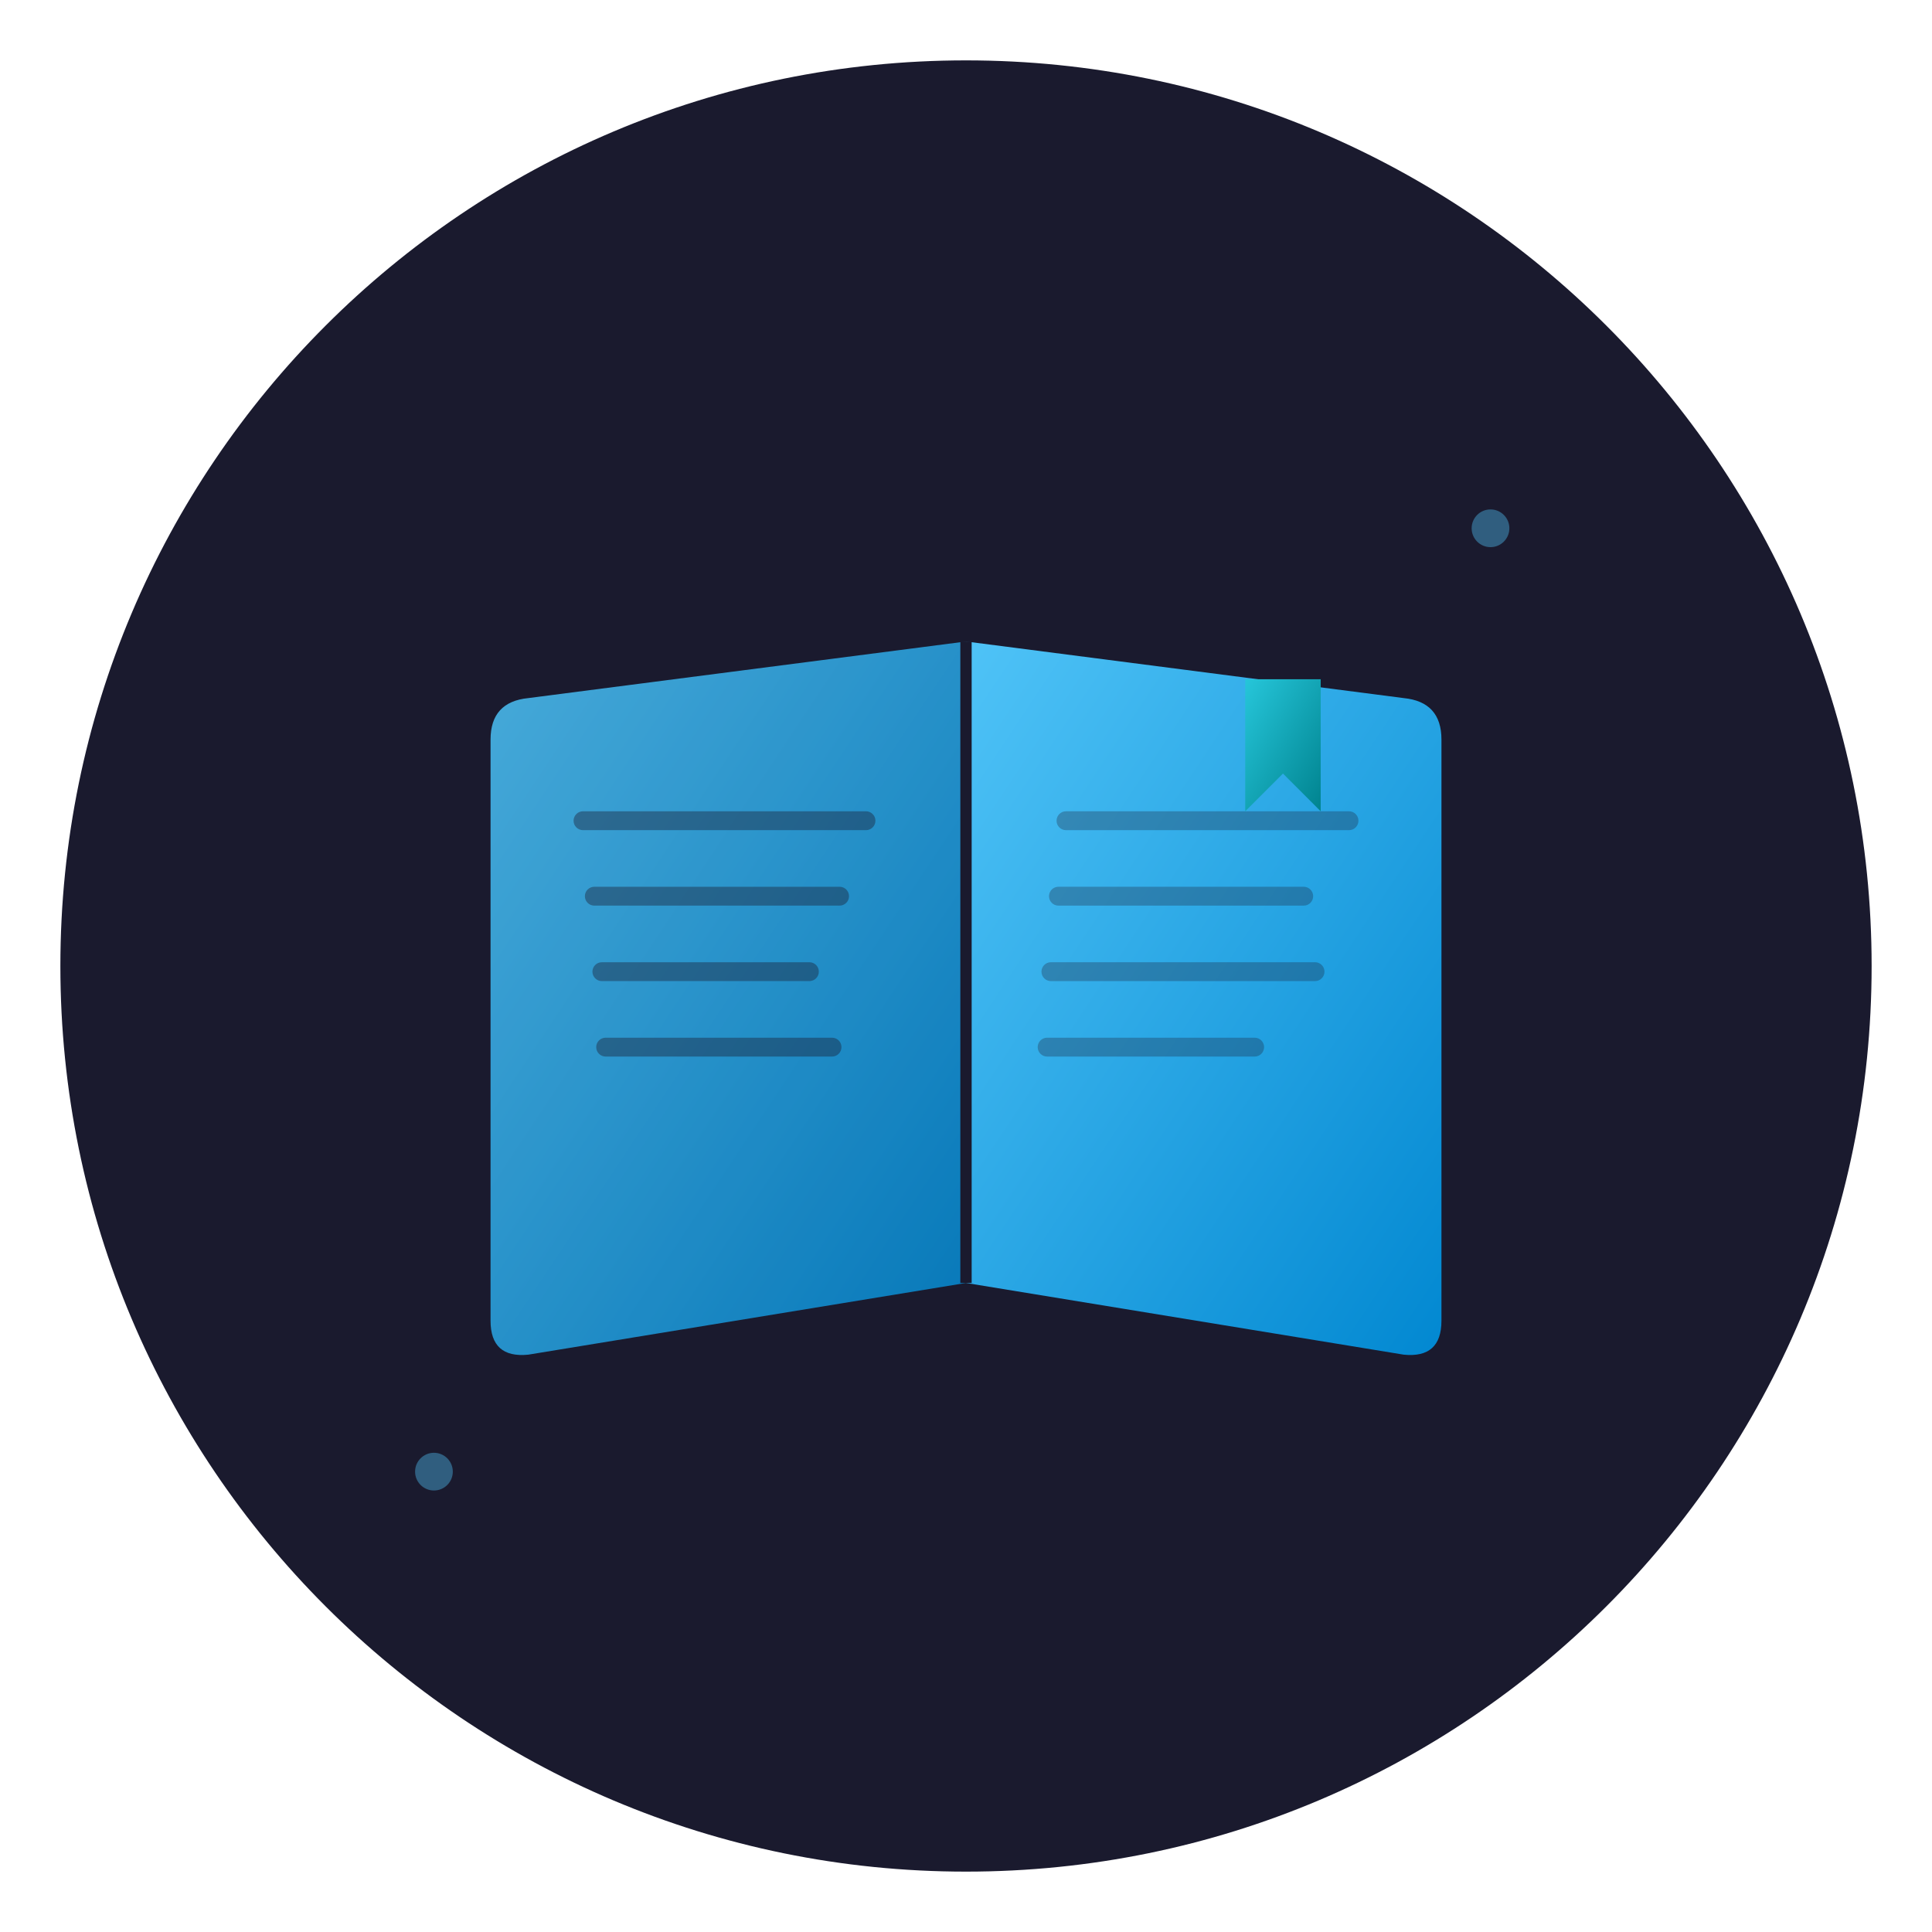
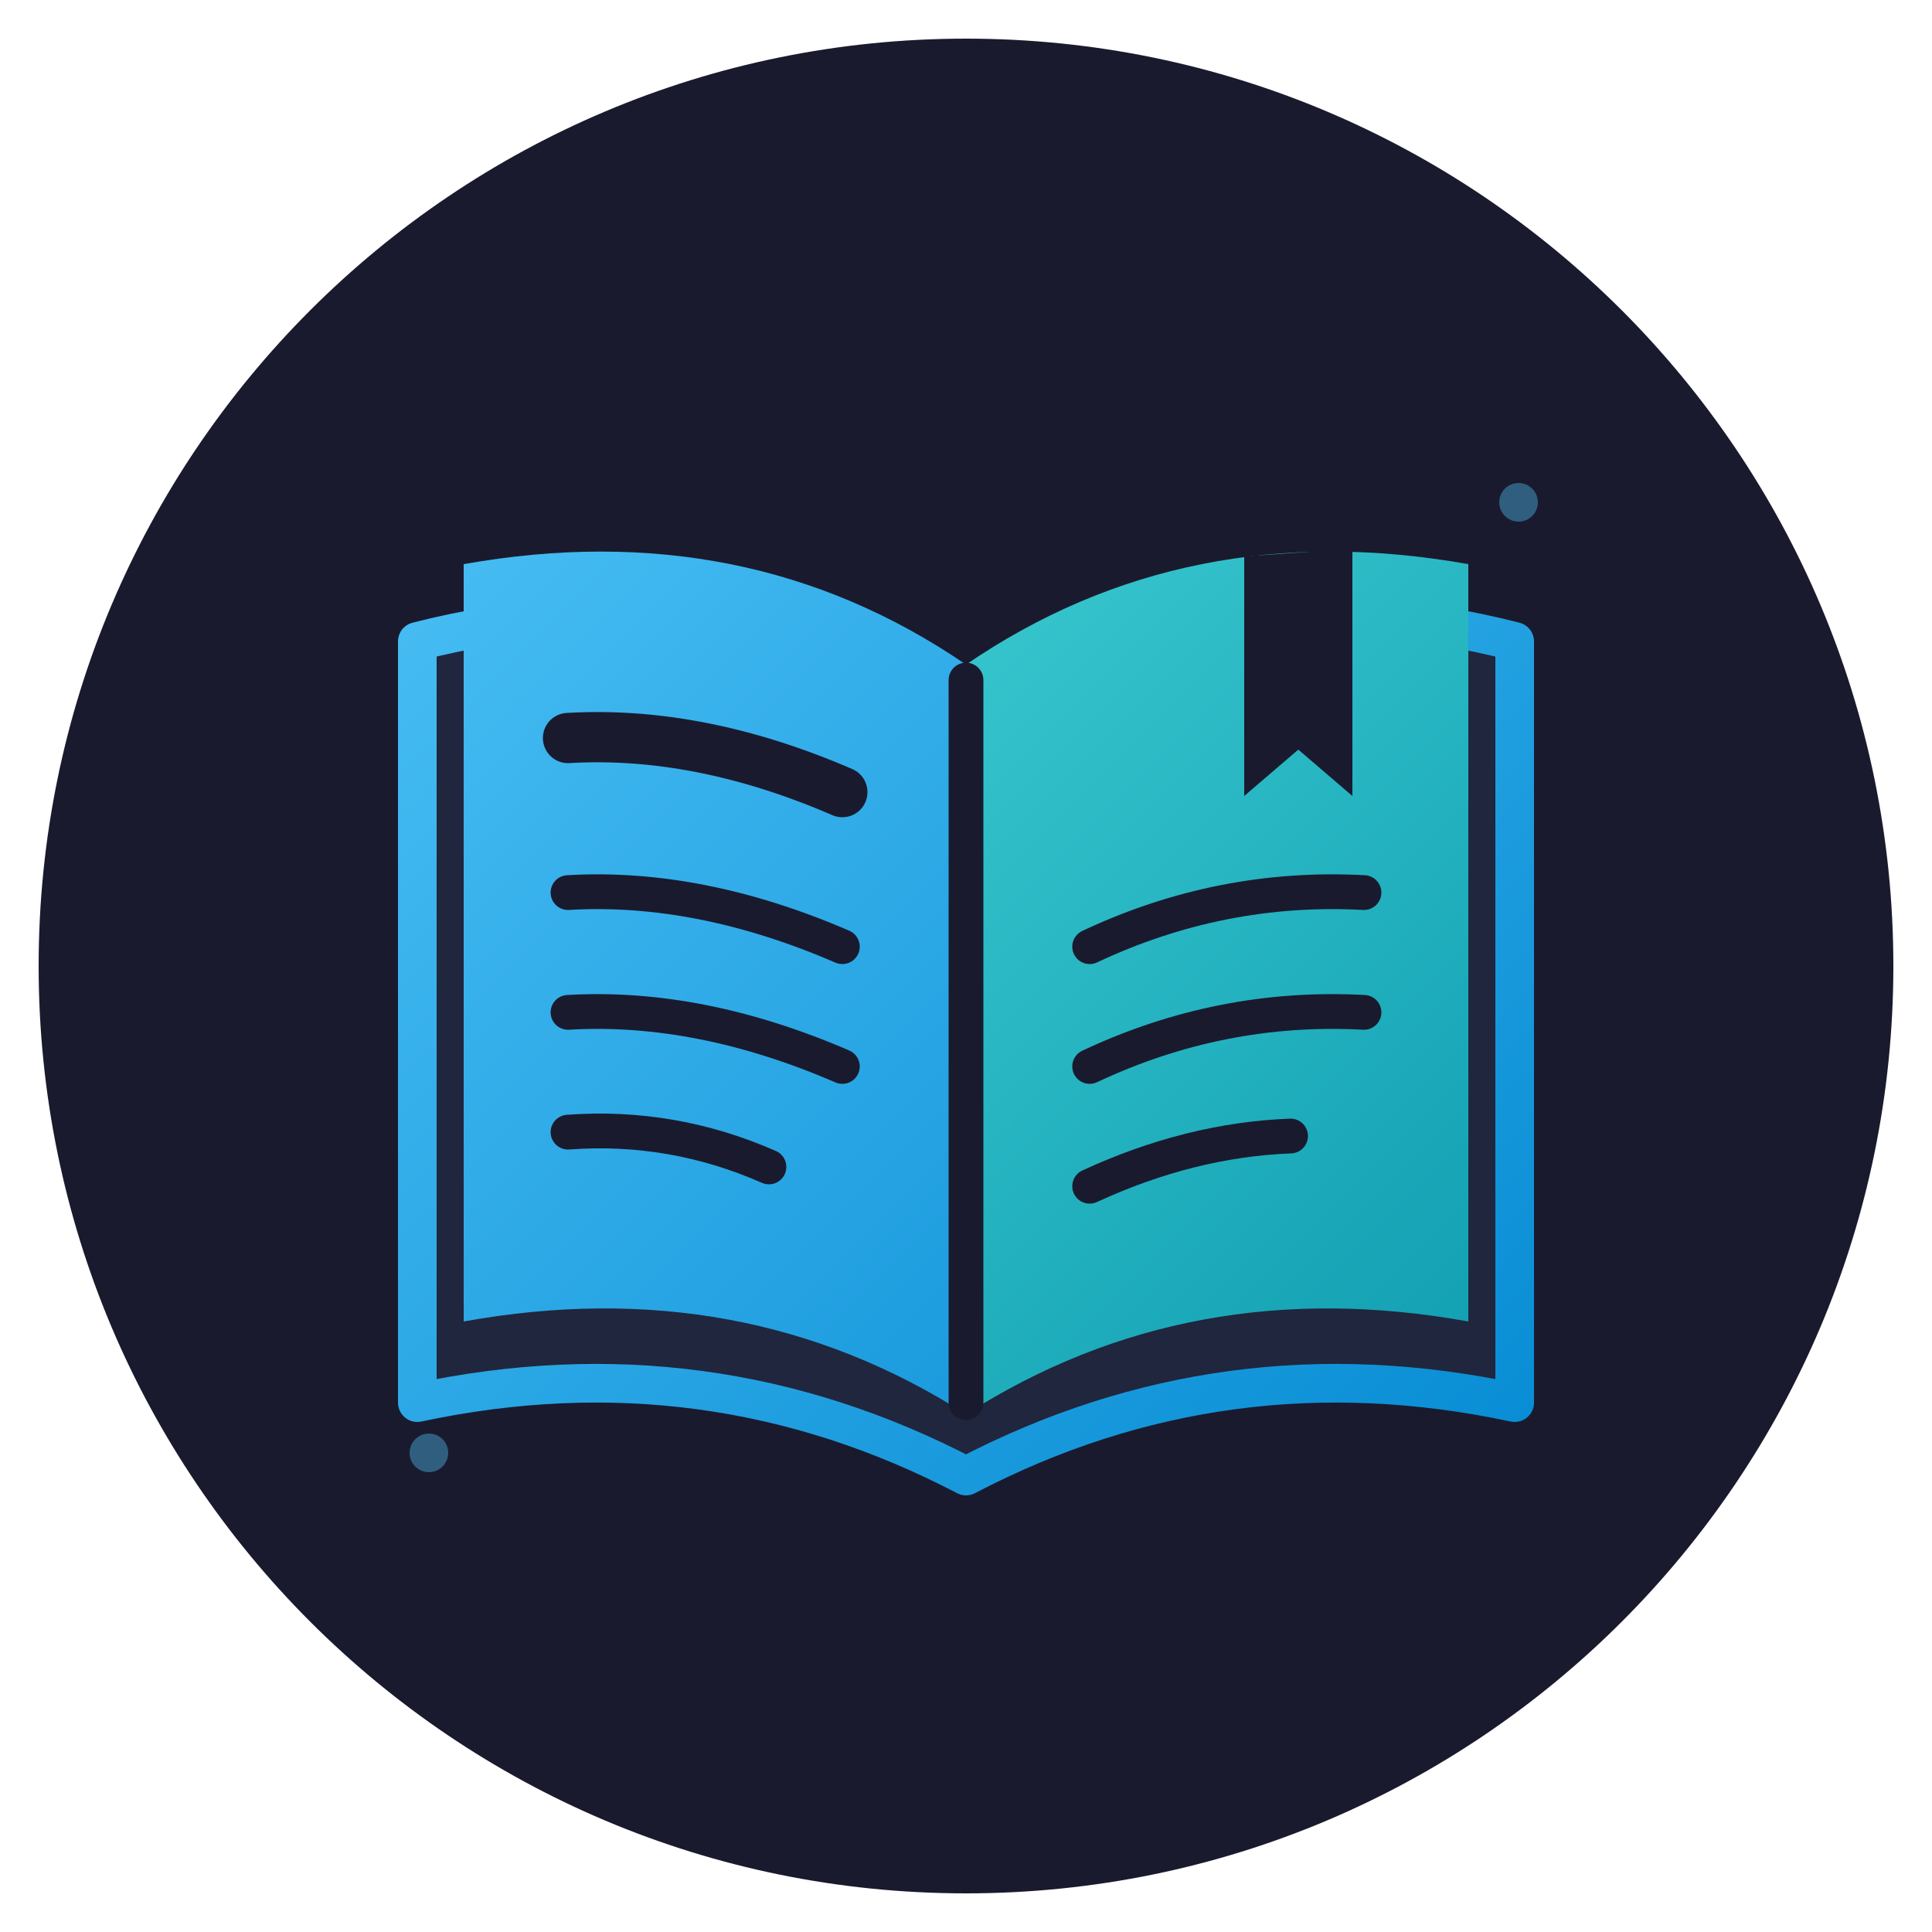
- <svg xmlns="http://www.w3.org/2000/svg" viewBox="0 0 512 512">
+ <svg xmlns="http://www.w3.org/2000/svg" viewBox="0 0 500 500" width="500" height="500" role="img" aria-labelledby="title">
  <defs>
-     <linearGradient id="g1" x1="0%" y1="0%" x2="100%" y2="100%">
-       <stop offset="0%" style="stop-color:#4fc3f7" />
-       <stop offset="100%" style="stop-color:#0288d1" />
+     <linearGradient id="blue" gradientUnits="userSpaceOnUse" x1="90" y1="90" x2="410" y2="410">
+       <stop stop-color="#4fc3f7" />
+       <stop offset="1" stop-color="#0288d1" />
    </linearGradient>
-     <linearGradient id="g2" x1="0%" y1="0%" x2="100%" y2="100%">
-       <stop offset="0%" style="stop-color:#26c6da" />
-       <stop offset="100%" style="stop-color:#00838f" />
+     <linearGradient id="teal" gradientUnits="userSpaceOnUse" x1="90" y1="90" x2="410" y2="410">
+       <stop stop-color="#50dfdf" />
+       <stop offset="1" stop-color="#0896ac" />
    </linearGradient>
  </defs>
-   <circle cx="256" cy="256" r="240" fill="#1a1a2e" />
-   <path d="M256,170 L140,185 Q130,186 130,196 L130,350 Q130,360 140,359 L256,340 Z" fill="url(#g1)" opacity="0.85" />
-   <path d="M256,170 L372,185 Q382,186 382,196 L382,350 Q382,360 372,359 L256,340 Z" fill="url(#g1)" />
-   <line x1="256" y1="170" x2="256" y2="340" stroke="#1a1a2e" stroke-width="3" />
-   <g opacity="0.4" fill="#1a1a2e">
-     <rect x="152" y="215" width="80" height="5" rx="2.5" />
-     <rect x="155" y="235" width="70" height="5" rx="2.5" />
-     <rect x="157" y="255" width="60" height="5" rx="2.5" />
-     <rect x="158" y="275" width="65" height="5" rx="2.5" />
+   <circle cx="250" cy="250" r="240" fill="#1a1a2e" />
+   <g fill="#4fc3f7" opacity="0.4">
+     <circle cx="111" cy="376" r="5" />
+     <circle cx="393" cy="130" r="5" />
  </g>
-   <g opacity="0.3" fill="#1a1a2e">
-     <rect x="280" y="215" width="80" height="5" rx="2.5" />
-     <rect x="278" y="235" width="70" height="5" rx="2.5" />
-     <rect x="276" y="255" width="75" height="5" rx="2.5" />
-     <rect x="275" y="275" width="60" height="5" rx="2.5" />
-   </g>
-   <path d="M330,180 L330,215 L340,205 L350,215 L350,180" fill="url(#g2)" />
-   <g fill="#4fc3f7" opacity="0.4">
-     <circle cx="115" cy="390" r="5" />
-     <circle cx="395" cy="140" r="5" />
+   <path d="M108 166 Q182 147 250 185 Q318 147 392 166 V363 Q317 347 250 382 Q183 347 108 363 Z" fill="#20263d" stroke="url(#blue)" stroke-width="10" stroke-linejoin="round" />
+   <path d="M250 172 Q193 133 120 146 V342 Q192 329 250 366 Z" fill="url(#blue)" />
+   <path d="M250 172 Q307 133 380 146 V342 Q308 329 250 366 Z" fill="url(#teal)" />
+   <path d="M250 176 V363" stroke="#1a1a2e" stroke-width="9" stroke-linecap="round" />
+   <path d="M322 144 V206 L336 194 L350 206 V142" fill="#1a1a2e" />
+   <g fill="none" stroke="#1a1a2e" stroke-linecap="round">
+     <path d="M147 191 Q181 189 218 205" stroke-width="13" />
+     <path d="M147 231 Q181 229 218 245 M147 262 Q181 260 218 276 M147 293 Q174 291 199 302" stroke-width="9" />
+     <path d="M282 245 Q316 229 353 231 M282 276 Q316 260 353 262 M282 307 Q308 295 334 294" stroke-width="9" />
  </g>
</svg>
